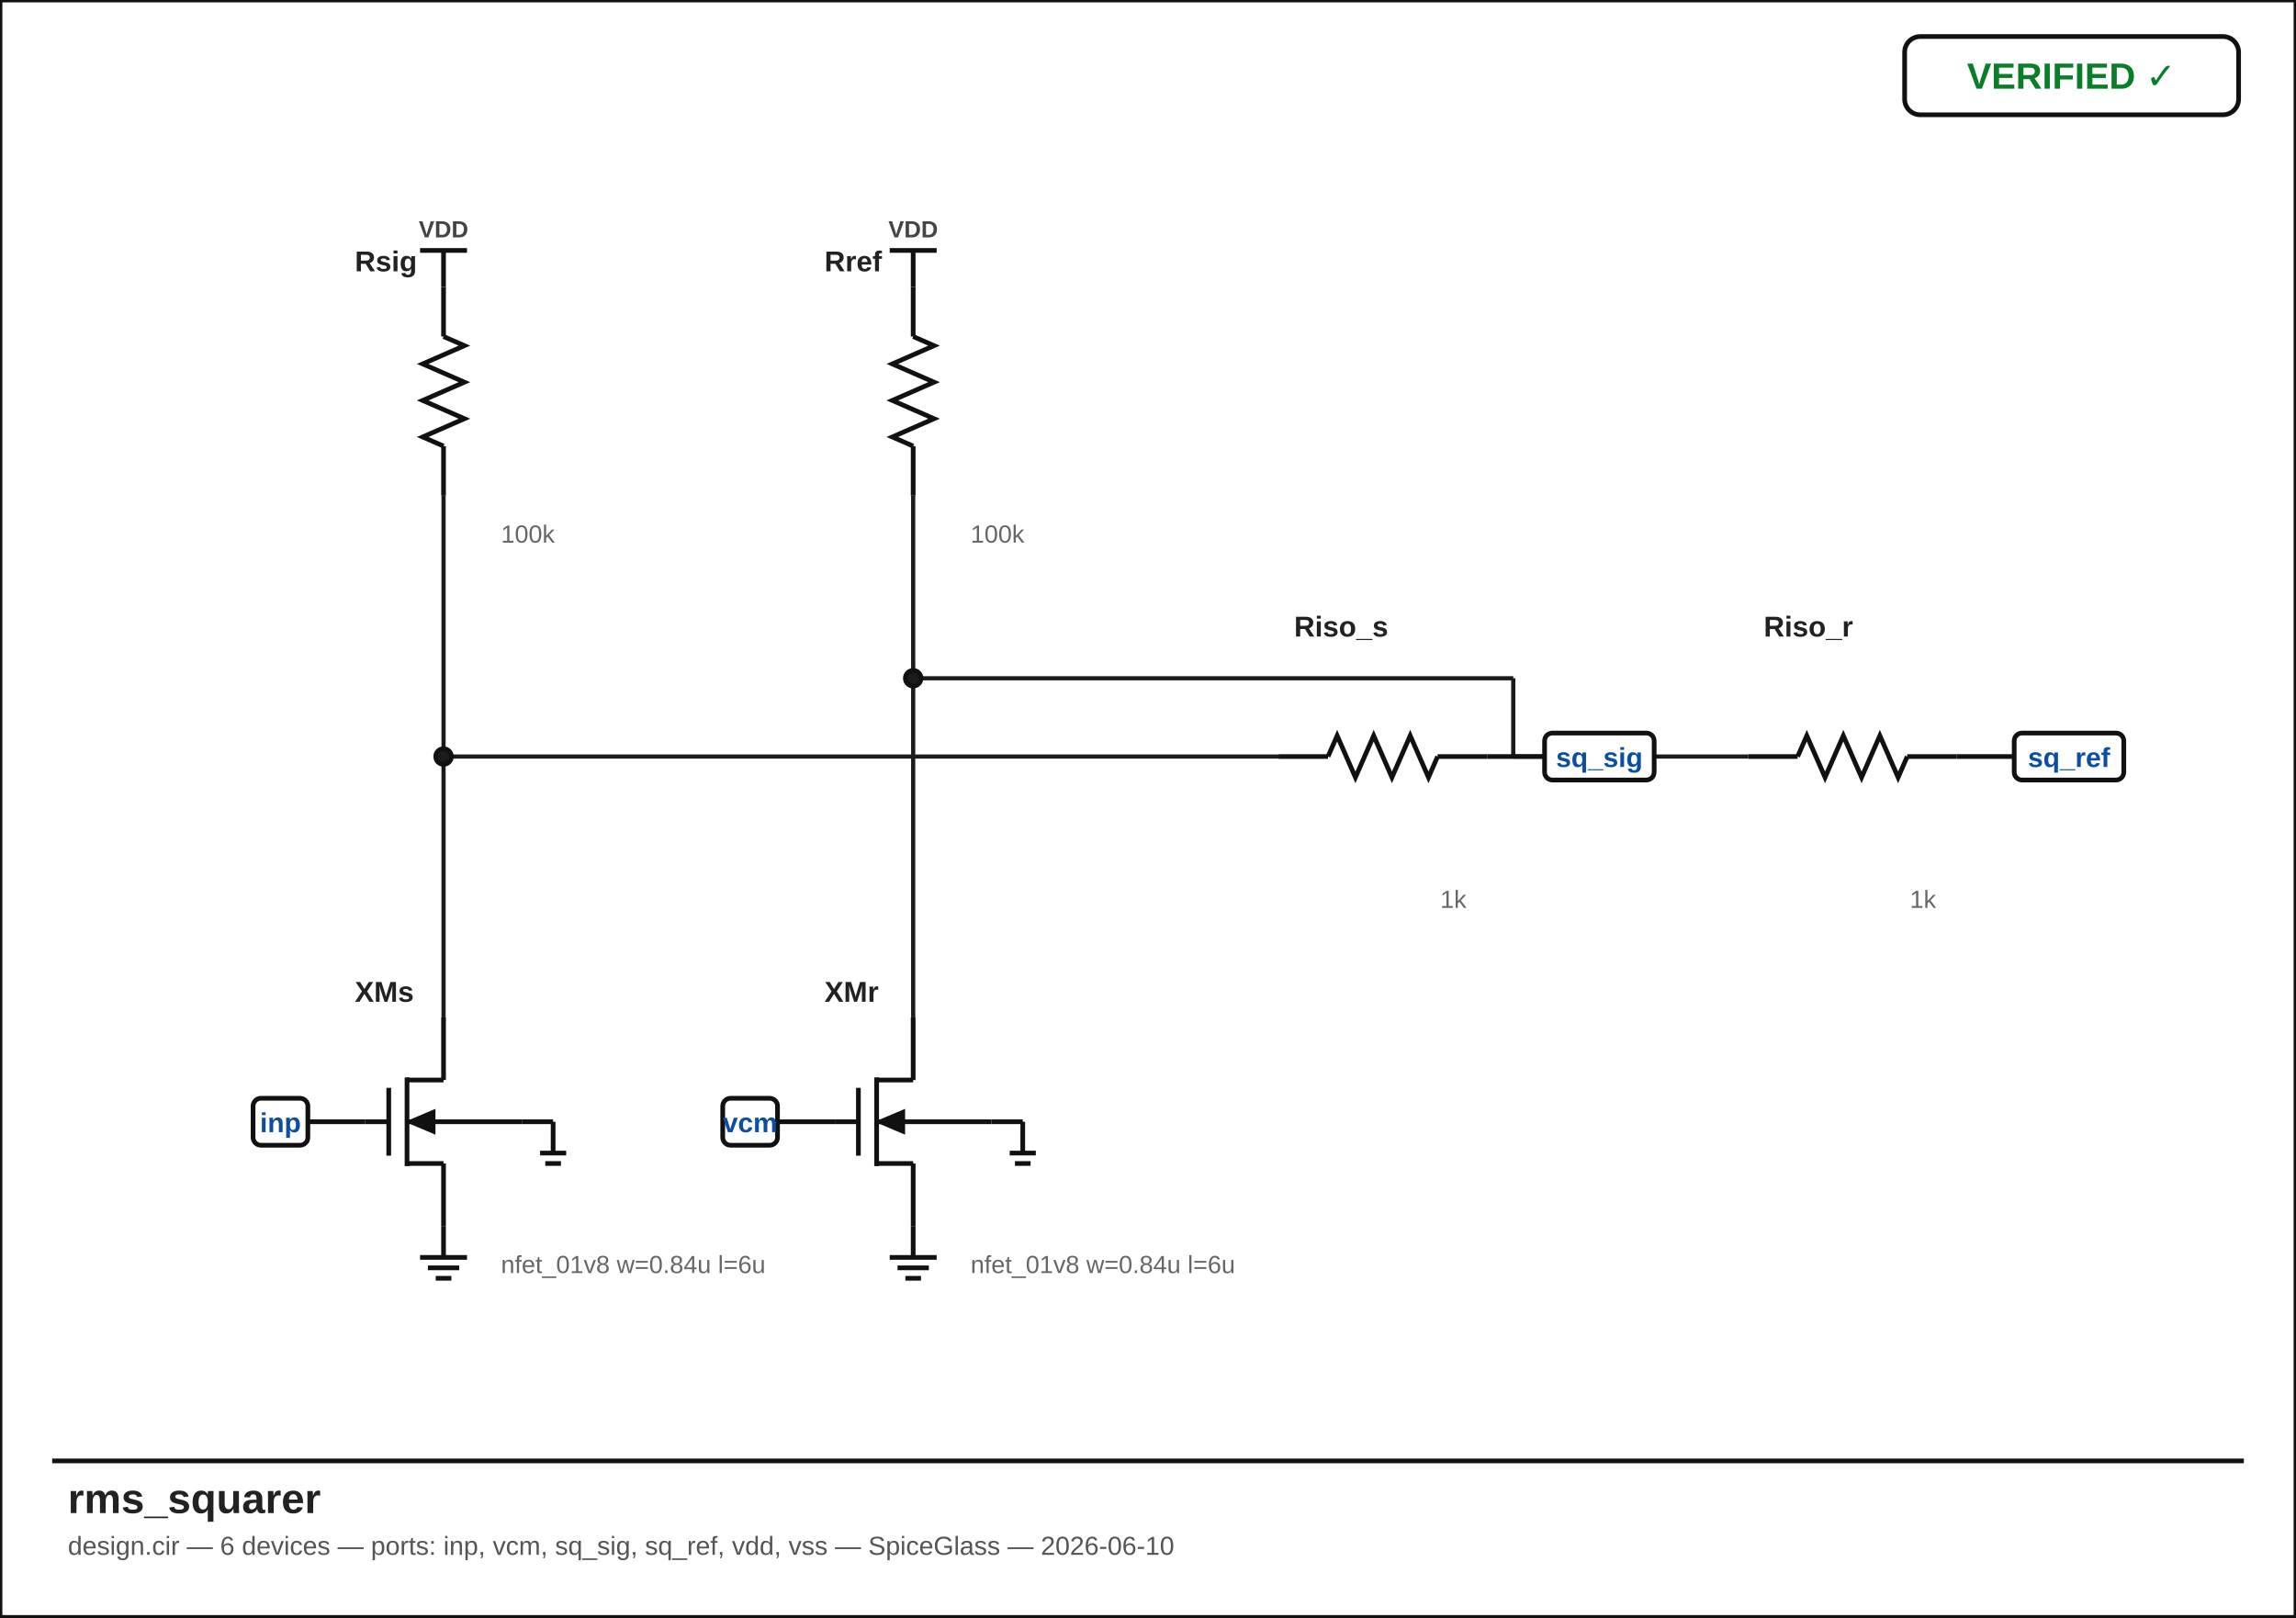
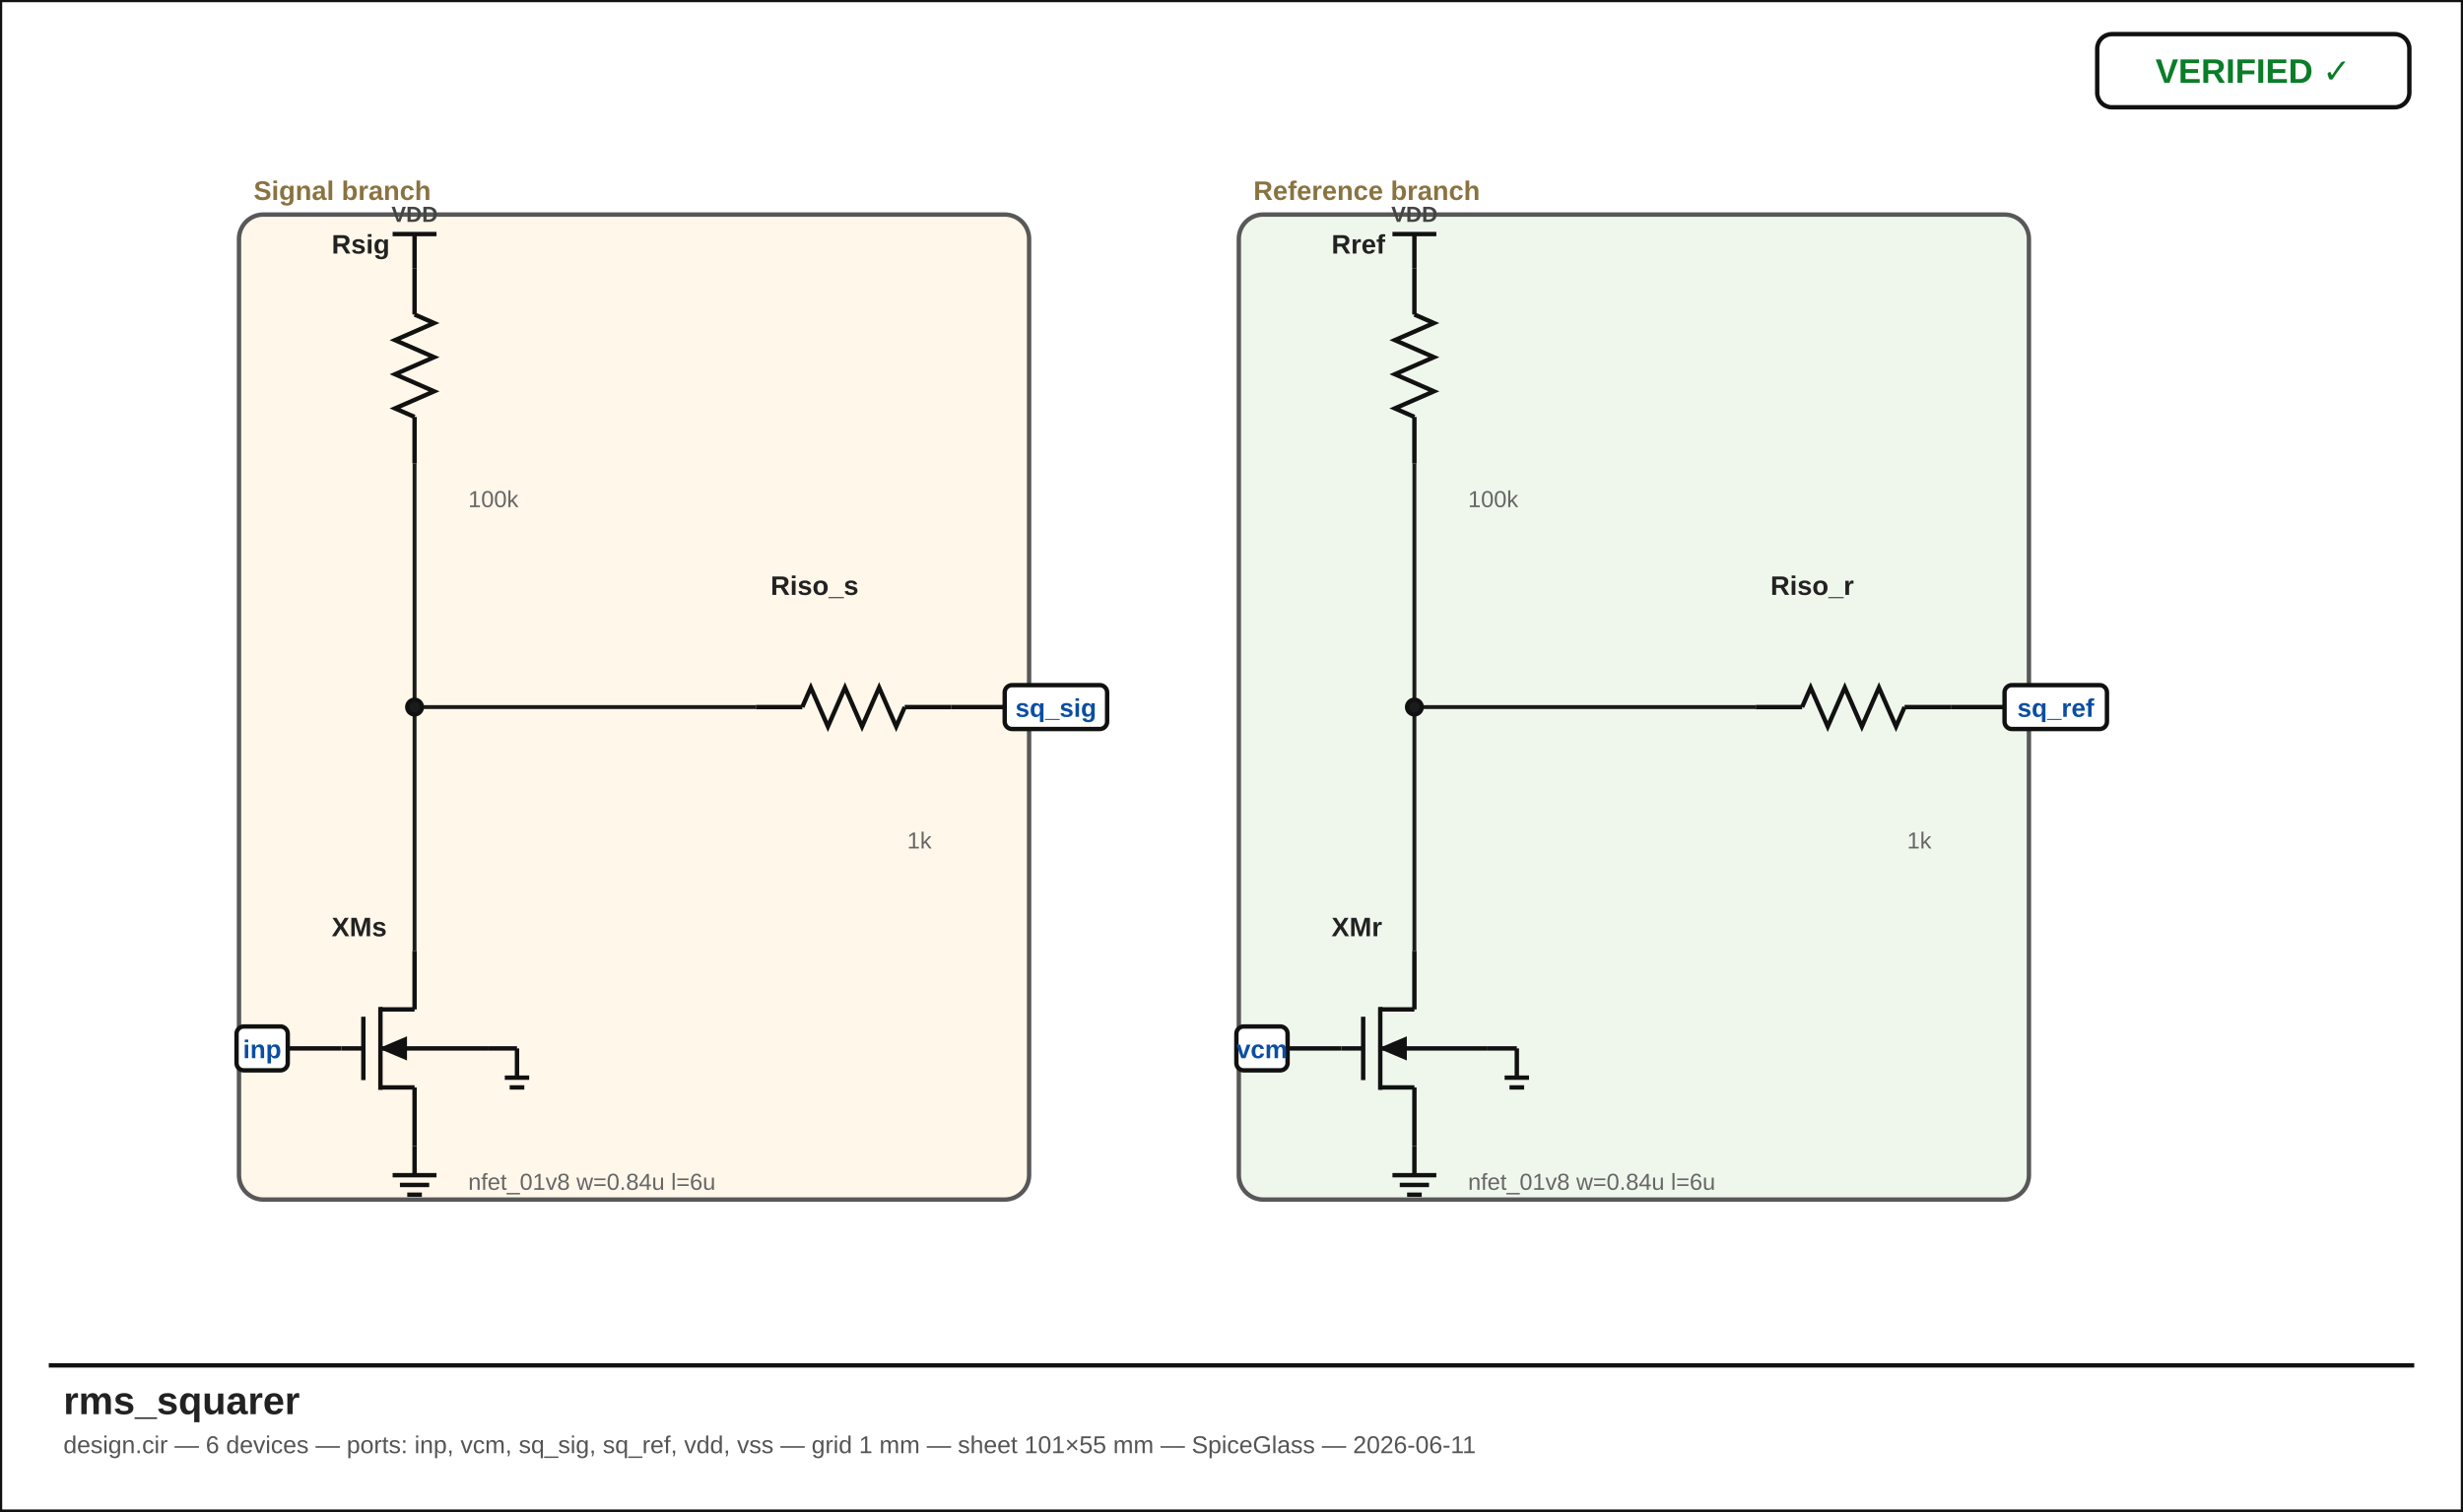
- <svg xmlns="http://www.w3.org/2000/svg" width="880" height="620" viewBox="0 0 880 620" font-family="Segoe UI, Arial, sans-serif">
+ <svg xmlns="http://www.w3.org/2000/svg" width="1010" height="620" viewBox="0 0 1010 620" data-grid-mm="1" font-family="Segoe UI, Arial, sans-serif">
  <style>
 line, polyline, path, rect, circle { stroke: #111111; stroke-width: 1.8; }
 .wire { stroke: #1b1b1b; stroke-width: 1.6; }
 text { stroke: none; fill: #222; font-size: 11px; }
 .name { font-weight: 600; font-size: 11px; }
 .param { fill: #666; font-size: 9.5px; }
 .pin { font-size: 9px; fill: #333; }
 .sym { font-size: 11px; font-weight: 700; }
 .boxmodel { font-size: 9.5px; fill: #555; font-style: italic; }
 .rail { font-size: 9px; fill: #444444; font-weight: 600; }
 .netlabel { font-size: 10.5px; fill: #a14d00; font-style: italic; }
 .port { font-size: 10.5px; fill: #0b4ea2; font-weight: 700; }
 .sectitle { font-size: 11px; fill: #8a7340; font-weight: 600; }
 .title { font-size: 16px; font-weight: 700; }
 .meta { font-size: 10px; fill: #555; }
</style>
-   <rect x="0" y="0" width="880" height="620" fill="white" stroke="none" />
-   <line class="wire" x1="350" y1="390" x2="350" y2="190" stroke="#1b1b1b" stroke-width="1.6" />
-   <line class="wire" x1="670" y1="290" x2="580" y2="290" stroke="#1b1b1b" stroke-width="1.6" />
-   <line class="wire" x1="580" y1="290" x2="580" y2="260" stroke="#1b1b1b" stroke-width="1.6" />
-   <line class="wire" x1="580" y1="260" x2="350" y2="260" stroke="#1b1b1b" stroke-width="1.6" />
+   <rect x="0" y="0" width="1010" height="620" fill="white" stroke="none" />
+   <rect x="98" y="88" width="324" height="404" rx="10" fill="#fff3df" stroke="none" opacity="0.7" />
+   <text x="104" y="82" class="sectitle">Signal branch</text>
+   <rect x="508" y="88" width="324" height="404" rx="10" fill="#e8f3e6" stroke="none" opacity="0.7" />
+   <text x="514" y="82" class="sectitle">Reference branch</text>
+   <line class="wire" x1="580" y1="390" x2="580" y2="190" stroke="#1b1b1b" stroke-width="1.6" />
+   <line class="wire" x1="720" y1="290" x2="580" y2="290" stroke="#1b1b1b" stroke-width="1.6" />
  <line class="wire" x1="170" y1="390" x2="170" y2="190" stroke="#1b1b1b" stroke-width="1.6" />
-   <line class="wire" x1="490" y1="290" x2="170" y2="290" stroke="#1b1b1b" stroke-width="1.6" />
-   <circle cx="350" cy="260" r="3" fill="#1b1b1b" stroke="none" />
+   <line class="wire" x1="310" y1="290" x2="170" y2="290" stroke="#1b1b1b" stroke-width="1.6" />
+   <circle cx="580" cy="290" r="3" fill="#1b1b1b" stroke="none" />
  <circle cx="170" cy="290" r="3" fill="#1b1b1b" stroke="none" />
  <line x1="140" y1="430" x2="118" y2="430" />
  <rect x="97" y="421" width="21" height="18" rx="3" fill="white" stroke="#0b4ea2" stroke-width="1.4" />
  <text x="107.5" y="434" text-anchor="middle" class="port">inp</text>
  <line x1="170" y1="470" x2="170" y2="482" />
  <line x1="161" y1="482" x2="179" y2="482" stroke-width="2" />
  <line x1="164" y1="486" x2="176" y2="486" stroke-width="2" />
  <line x1="167" y1="490" x2="173" y2="490" stroke-width="2" />
  <line x1="200" y1="430" x2="212" y2="430" />
  <line x1="212" y1="430" x2="212" y2="442" />
  <line x1="207" y1="442" x2="217" y2="442" stroke-width="2" />
  <line x1="209" y1="446" x2="215" y2="446" stroke-width="2" />
-   <line x1="350" y1="470" x2="350" y2="482" />
-   <line x1="341" y1="482" x2="359" y2="482" stroke-width="2" />
-   <line x1="344" y1="486" x2="356" y2="486" stroke-width="2" />
-   <line x1="347" y1="490" x2="353" y2="490" stroke-width="2" />
-   <line x1="380" y1="430" x2="392" y2="430" />
-   <line x1="392" y1="430" x2="392" y2="442" />
-   <line x1="387" y1="442" x2="397" y2="442" stroke-width="2" />
-   <line x1="389" y1="446" x2="395" y2="446" stroke-width="2" />
-   <line x1="320" y1="430" x2="298" y2="430" />
-   <rect x="277" y="421" width="21" height="18" rx="3" fill="white" stroke="#0b4ea2" stroke-width="1.4" />
-   <text x="287.5" y="434" text-anchor="middle" class="port">vcm</text>
+   <line x1="580" y1="470" x2="580" y2="482" />
+   <line x1="571" y1="482" x2="589" y2="482" stroke-width="2" />
+   <line x1="574" y1="486" x2="586" y2="486" stroke-width="2" />
+   <line x1="577" y1="490" x2="583" y2="490" stroke-width="2" />
+   <line x1="610" y1="430" x2="622" y2="430" />
+   <line x1="622" y1="430" x2="622" y2="442" />
+   <line x1="617" y1="442" x2="627" y2="442" stroke-width="2" />
+   <line x1="619" y1="446" x2="625" y2="446" stroke-width="2" />
+   <line x1="550" y1="430" x2="528" y2="430" />
+   <rect x="507" y="421" width="21" height="18" rx="3" fill="white" stroke="#0b4ea2" stroke-width="1.4" />
+   <text x="517.5" y="434" text-anchor="middle" class="port">vcm</text>
  <line x1="170" y1="110" x2="170" y2="96" />
  <line x1="161" y1="96" x2="179" y2="96" stroke-width="2.4" />
  <text x="170" y="91" text-anchor="middle" class="rail">VDD</text>
-   <line x1="350" y1="110" x2="350" y2="96" />
-   <line x1="341" y1="96" x2="359" y2="96" stroke-width="2.4" />
-   <text x="350" y="91" text-anchor="middle" class="rail">VDD</text>
-   <line x1="570" y1="290" x2="592" y2="290" />
-   <rect x="592" y="281" width="42" height="18" rx="3" fill="white" stroke="#0b4ea2" stroke-width="1.4" />
-   <text x="613.0" y="294" text-anchor="middle" class="port">sq_sig</text>
-   <line x1="750" y1="290" x2="772" y2="290" />
-   <rect x="772" y="281" width="42" height="18" rx="3" fill="white" stroke="#0b4ea2" stroke-width="1.4" />
-   <text x="793.0" y="294" text-anchor="middle" class="port">sq_ref</text>
+   <line x1="580" y1="110" x2="580" y2="96" />
+   <line x1="571" y1="96" x2="589" y2="96" stroke-width="2.4" />
+   <text x="580" y="91" text-anchor="middle" class="rail">VDD</text>
+   <line x1="390" y1="290" x2="412" y2="290" />
+   <rect x="412" y="281" width="42" height="18" rx="3" fill="white" stroke="#0b4ea2" stroke-width="1.4" />
+   <text x="433.0" y="294" text-anchor="middle" class="port">sq_sig</text>
+   <line x1="800" y1="290" x2="822" y2="290" />
+   <rect x="822" y="281" width="42" height="18" rx="3" fill="white" stroke="#0b4ea2" stroke-width="1.4" />
+   <text x="843.0" y="294" text-anchor="middle" class="port">sq_ref</text>
  <g transform="translate(170 430)" fill="none">
    <line x1="0" y1="-40" x2="0" y2="-16" />
    <line x1="0" y1="-16" x2="-14" y2="-16" />
    <line x1="0" y1="40" x2="0" y2="16" />
    <line x1="0" y1="16" x2="-14" y2="16" />
    <line x1="-14" y1="-17" x2="-14" y2="17" stroke-width="2.6" />
    <line x1="-21" y1="-13" x2="-21" y2="13" stroke-width="2.6" />
    <line x1="-30" y1="0" x2="-21" y2="0" />
    <line x1="-14" y1="0" x2="30" y2="0" />
    <path d="M -12.5 0 L -4 -3.6 L -4 3.6 Z" fill="#111111" stroke="none" />
  </g>
  <text x="136" y="384" class="name">XMs</text>
  <text x="192" y="488" class="param" text-anchor="start">nfet_01v8  w=0.84u  l=6u</text>
-   <g transform="translate(350 430)" fill="none">
+   <g transform="translate(580 430)" fill="none">
    <line x1="0" y1="-40" x2="0" y2="-16" />
    <line x1="0" y1="-16" x2="-14" y2="-16" />
    <line x1="0" y1="40" x2="0" y2="16" />
    <line x1="0" y1="16" x2="-14" y2="16" />
    <line x1="-14" y1="-17" x2="-14" y2="17" stroke-width="2.6" />
    <line x1="-21" y1="-13" x2="-21" y2="13" stroke-width="2.6" />
    <line x1="-30" y1="0" x2="-21" y2="0" />
    <line x1="-14" y1="0" x2="30" y2="0" />
    <path d="M -12.5 0 L -4 -3.6 L -4 3.6 Z" fill="#111111" stroke="none" />
  </g>
-   <text x="316" y="384" class="name">XMr</text>
-   <text x="372" y="488" class="param" text-anchor="start">nfet_01v8  w=0.84u  l=6u</text>
+   <text x="546" y="384" class="name">XMr</text>
+   <text x="602" y="488" class="param" text-anchor="start">nfet_01v8  w=0.84u  l=6u</text>
  <g transform="translate(170 150)" fill="none">
    <line x1="0" y1="-40" x2="0" y2="-21" />
    <line x1="0" y1="21" x2="0" y2="40" />
    <polyline points="0,-21 8,-17.5 -8,-10.5 8,-3.5 -8,3.5 8,10.5 -8,17.5 0,21" fill="none" stroke-width="2" />
  </g>
  <text x="136" y="104" class="name">Rsig</text>
  <text x="192" y="208" class="param" text-anchor="start">100k</text>
-   <g transform="translate(350 150)" fill="none">
+   <g transform="translate(580 150)" fill="none">
    <line x1="0" y1="-40" x2="0" y2="-21" />
    <line x1="0" y1="21" x2="0" y2="40" />
    <polyline points="0,-21 8,-17.5 -8,-10.5 8,-3.5 -8,3.5 8,10.5 -8,17.5 0,21" fill="none" stroke-width="2" />
  </g>
-   <text x="316" y="104" class="name">Rref</text>
-   <text x="372" y="208" class="param" text-anchor="start">100k</text>
-   <g transform="translate(530 290) rotate(-90)" fill="none">
+   <text x="546" y="104" class="name">Rref</text>
+   <text x="602" y="208" class="param" text-anchor="start">100k</text>
+   <g transform="translate(350 290) rotate(-90)" fill="none">
    <line x1="0" y1="-40" x2="0" y2="-21" />
    <line x1="0" y1="21" x2="0" y2="40" />
    <polyline points="0,-21 8,-17.5 -8,-10.5 8,-3.5 -8,3.5 8,10.5 -8,17.5 0,21" fill="none" stroke-width="2" />
  </g>
-   <text x="496" y="244" class="name">Riso_s</text>
-   <text x="552" y="348" class="param" text-anchor="start">1k</text>
-   <g transform="translate(710 290) rotate(-90)" fill="none">
+   <text x="316" y="244" class="name">Riso_s</text>
+   <text x="372" y="348" class="param" text-anchor="start">1k</text>
+   <g transform="translate(760 290) rotate(-90)" fill="none">
    <line x1="0" y1="-40" x2="0" y2="-21" />
    <line x1="0" y1="21" x2="0" y2="40" />
    <polyline points="0,-21 8,-17.5 -8,-10.5 8,-3.5 -8,3.5 8,10.5 -8,17.5 0,21" fill="none" stroke-width="2" />
  </g>
-   <text x="676" y="244" class="name">Riso_r</text>
-   <text x="732" y="348" class="param" text-anchor="start">1k</text>
-   <line x1="20" y1="560" x2="860" y2="560" stroke="#999" stroke-width="1" />
+   <text x="726" y="244" class="name">Riso_r</text>
+   <text x="782" y="348" class="param" text-anchor="start">1k</text>
+   <line x1="20" y1="560" x2="990" y2="560" stroke="#999" stroke-width="1" />
  <text x="26" y="580" class="title">rms_squarer</text>
-   <text x="26" y="596" class="meta">design.cir — 6 devices — ports: inp, vcm, sq_sig, sq_ref, vdd, vss — SpiceGlass — 2026-06-10</text>
-   <rect x="730" y="14" width="128" height="30" rx="6" fill="none" stroke="#0a7d28" stroke-width="2.4" />
-   <text x="794" y="34" text-anchor="middle" style="fill:#0a7d28;font-weight:800;font-size:14px">VERIFIED ✓</text>
+   <text x="26" y="596" class="meta">design.cir — 6 devices — ports: inp, vcm, sq_sig, sq_ref, vdd, vss — grid 1 mm — sheet 101×55 mm — SpiceGlass — 2026-06-11</text>
+   <rect x="860" y="14" width="128" height="30" rx="6" fill="none" stroke="#0a7d28" stroke-width="2.4" />
+   <text x="924" y="34" text-anchor="middle" style="fill:#0a7d28;font-weight:800;font-size:14px">VERIFIED ✓</text>
</svg>
